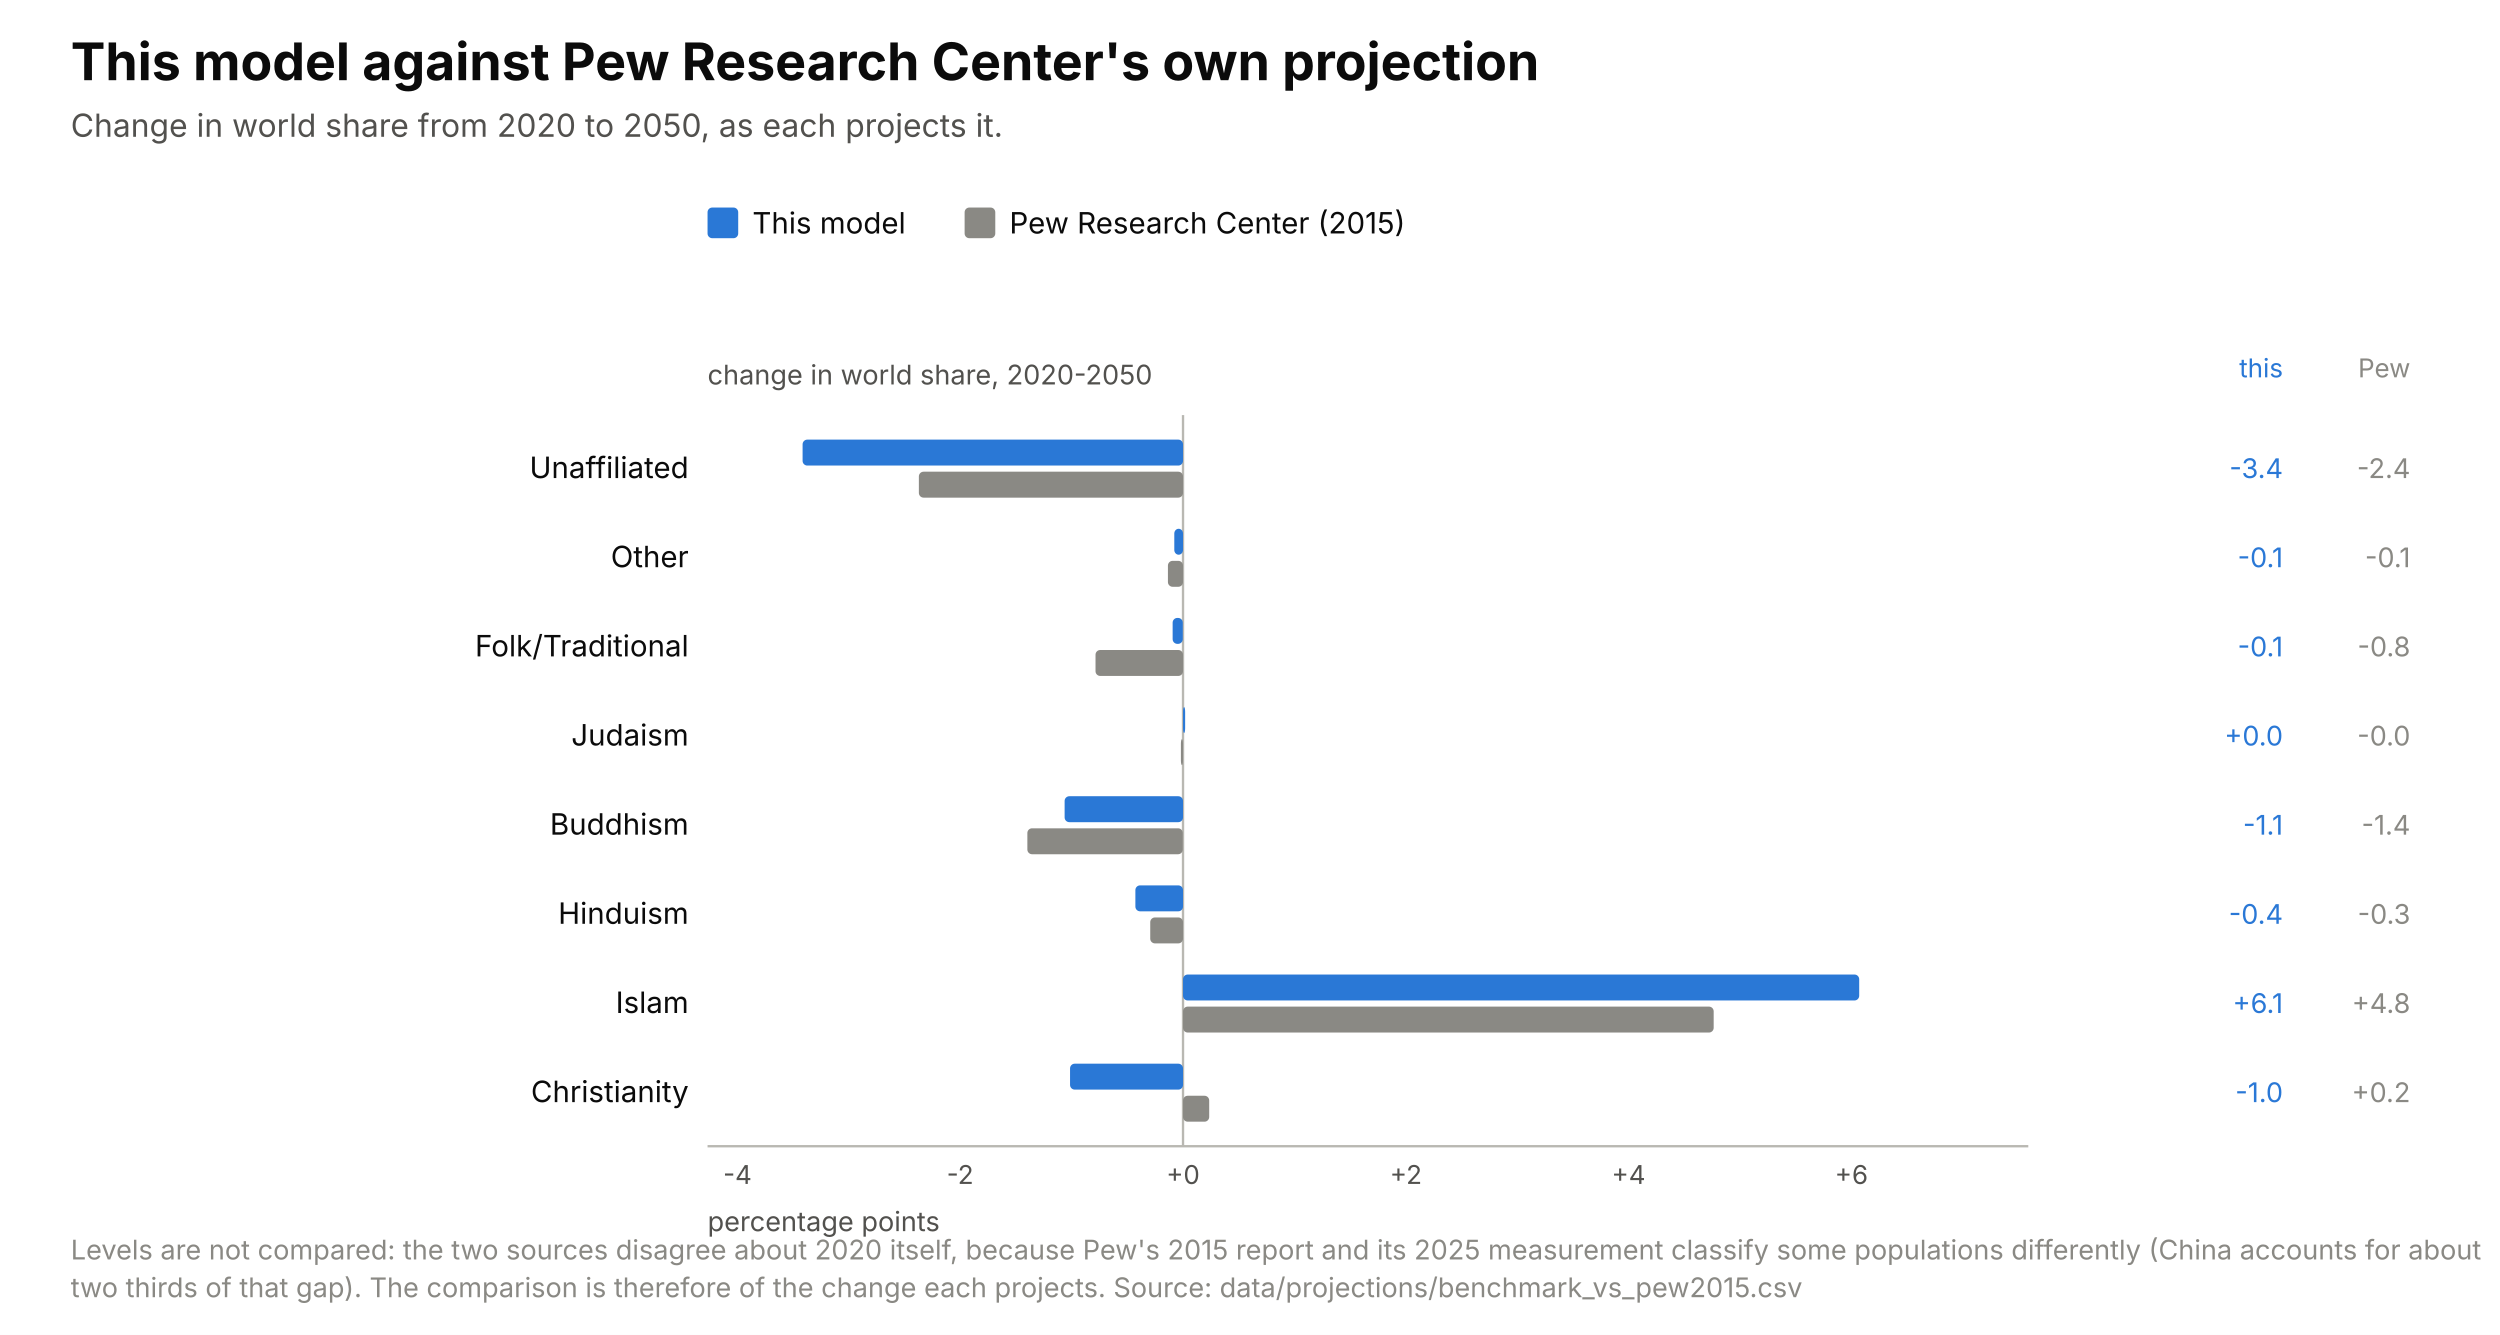
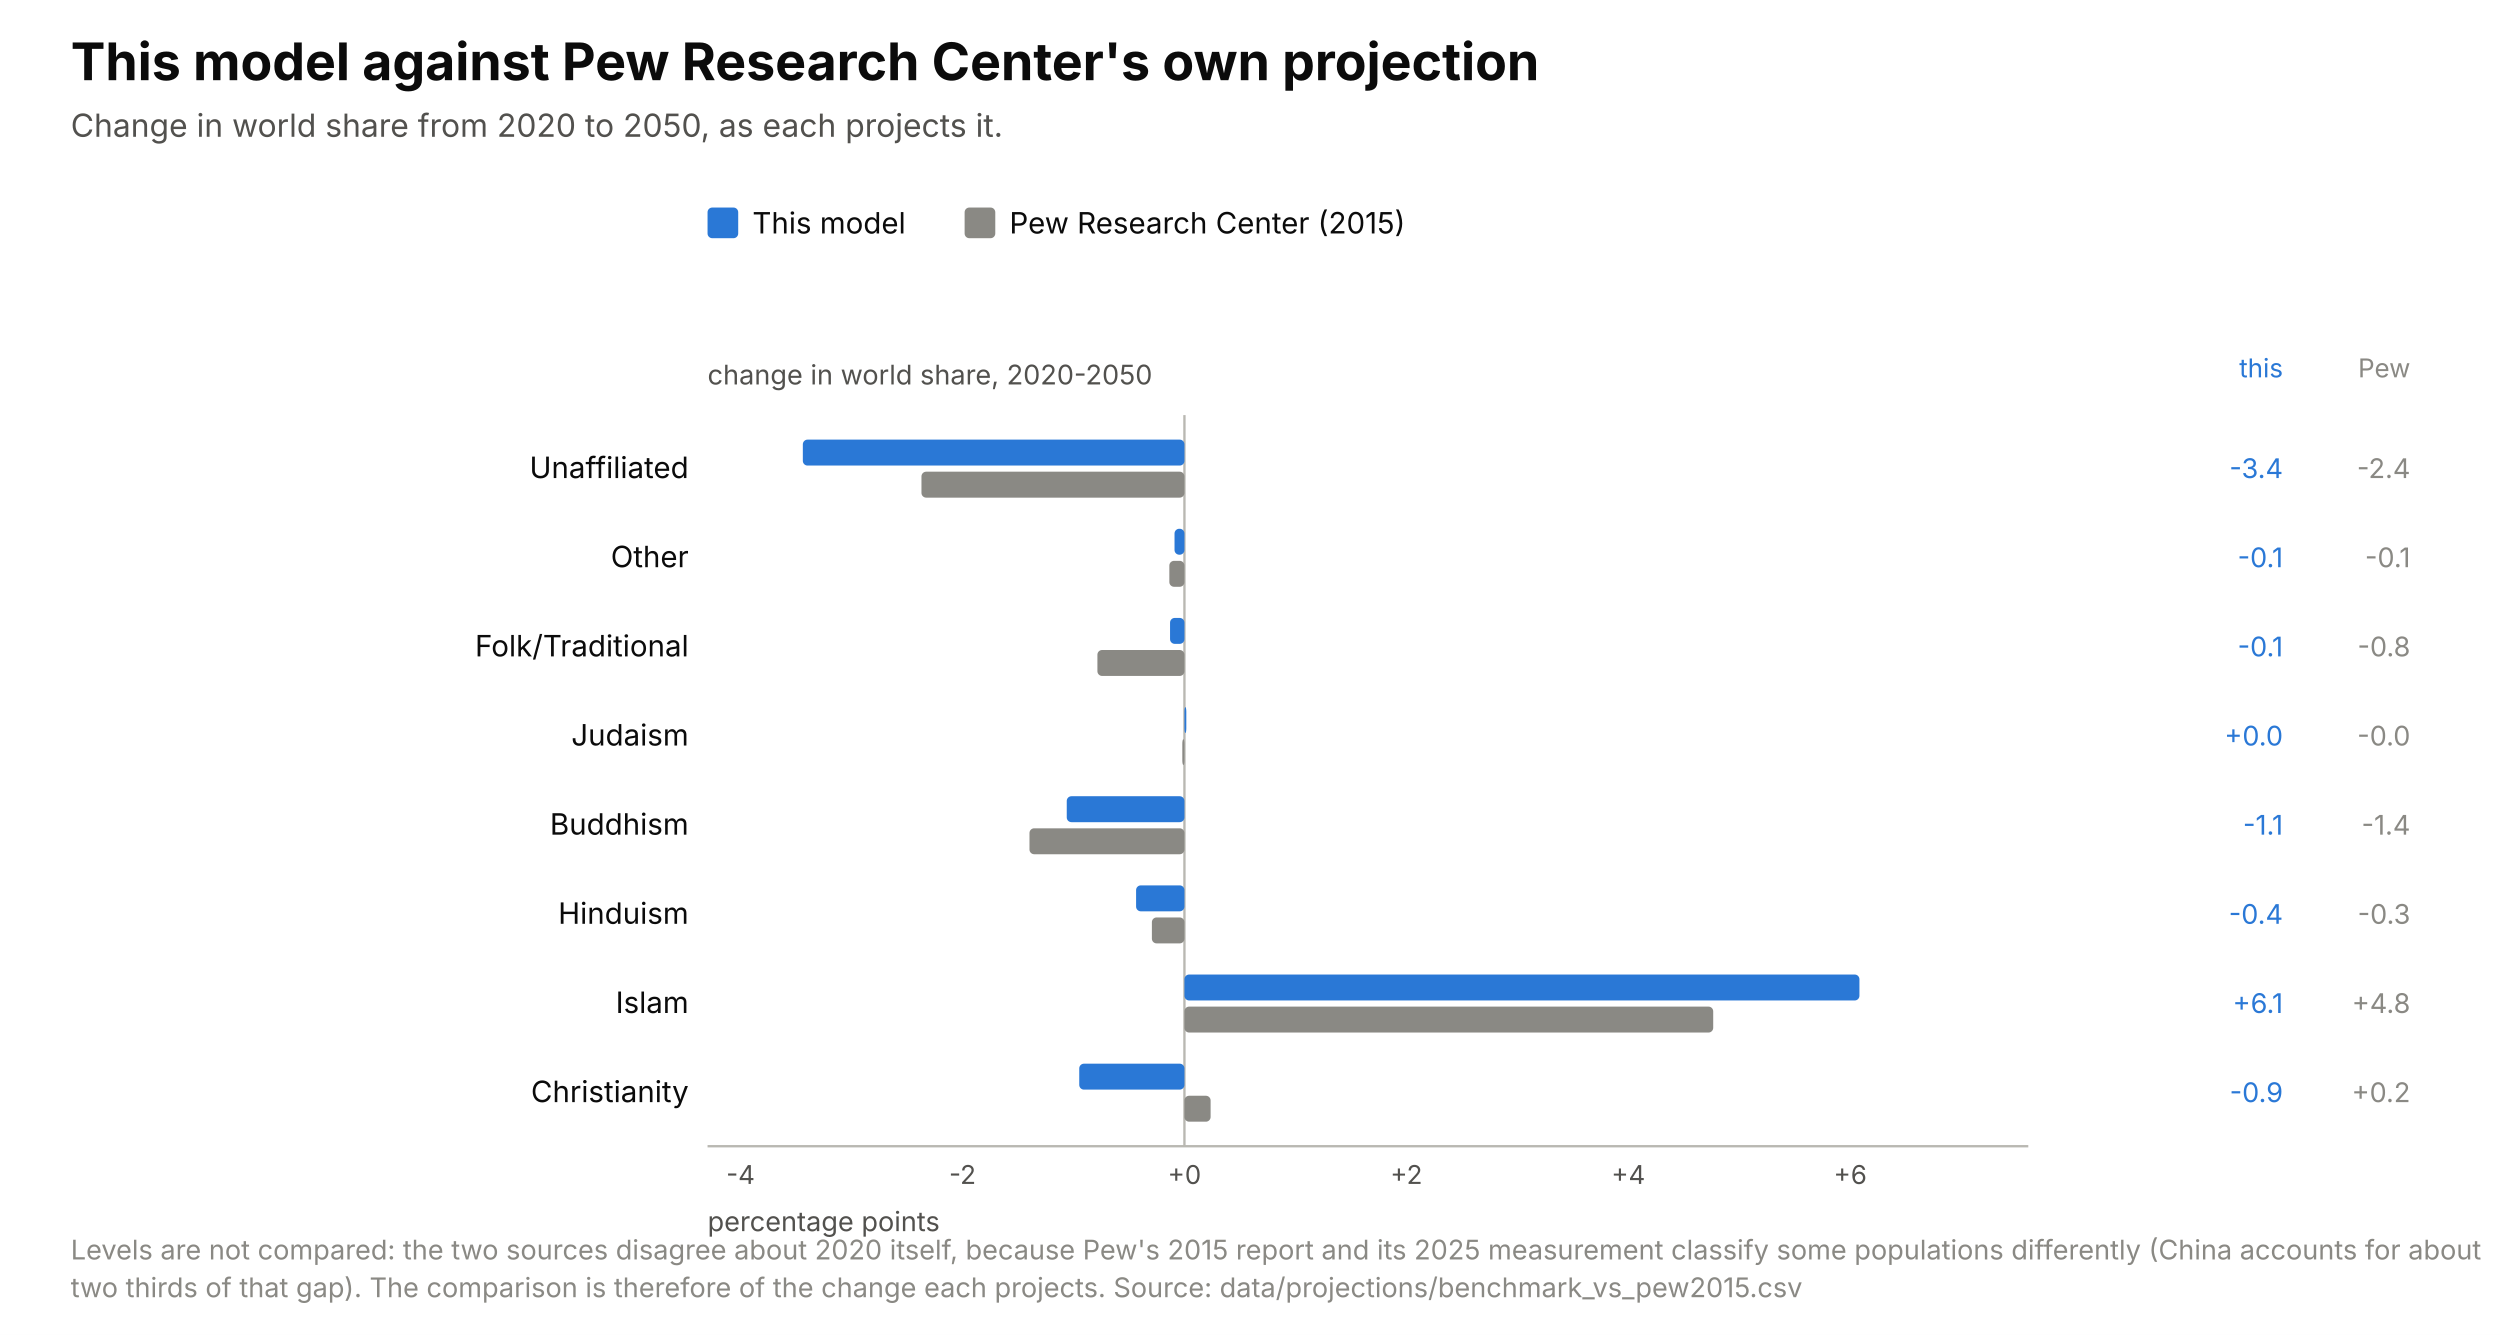
<svg xmlns="http://www.w3.org/2000/svg" viewBox="0 0 1060 566" role="img" font-family="system-ui,-apple-system,Segoe UI,sans-serif">
  <rect width="100%" height="100%" fill="#ffffff" />
  <text x="30" y="34" font-size="22" font-weight="700" fill="#0b0b0b">This model against Pew Research Center's own projection</text>
  <text x="30" y="58" font-size="13.5" fill="#52514e">Change in world share from 2020 to 2050, as each projects it.</text>
  <rect x="300.0" y="88.0" width="13" height="13" rx="2" fill="#2a78d6" />
  <text x="319.0" y="99.0" font-size="12.5" fill="#0b0b0b" text-anchor="start">This model</text>
  <rect x="409.0" y="88.0" width="13" height="13" rx="2" fill="#8a8984" />
  <text x="428.0" y="99.0" font-size="12.5" fill="#0b0b0b" text-anchor="start">Pew Research Center (2015)</text>
  <text x="968.0" y="160.0" font-size="11" fill="#2a78d6" text-anchor="end">this</text>
  <text x="1022.0" y="160.0" font-size="11" fill="#8a8984" text-anchor="end">Pew</text>
  <text x="300.0" y="163.0" font-size="11.5" fill="#52514e" text-anchor="start">change in world share, 2020-2050</text>
-   <text x="312.7" y="502.0" font-size="11" fill="#52514e" text-anchor="middle">-4</text>
-   <text x="407.1" y="502.0" font-size="11" fill="#52514e" text-anchor="middle">-2</text>
-   <text x="501.6" y="502.0" font-size="11" fill="#52514e" text-anchor="middle">+0</text>
-   <text x="596.1" y="502.0" font-size="11" fill="#52514e" text-anchor="middle">+2</text>
-   <text x="690.5" y="502.0" font-size="11" fill="#52514e" text-anchor="middle">+4</text>
-   <text x="785.0" y="502.0" font-size="11" fill="#52514e" text-anchor="middle">+6</text>
-   <line x1="501.6" y1="176.0" x2="501.6" y2="486.0" stroke="#b9b8b2" stroke-width="1" />
+   <text x="314.0" y="502.0" font-size="11" fill="#52514e" text-anchor="middle">-4</text>
+   <text x="408.1" y="502.0" font-size="11" fill="#52514e" text-anchor="middle">-2</text>
+   <text x="502.2" y="502.0" font-size="11" fill="#52514e" text-anchor="middle">+0</text>
+   <text x="596.3" y="502.0" font-size="11" fill="#52514e" text-anchor="middle">+2</text>
+   <text x="690.4" y="502.0" font-size="11" fill="#52514e" text-anchor="middle">+4</text>
+   <text x="784.5" y="502.0" font-size="11" fill="#52514e" text-anchor="middle">+6</text>
+   <line x1="502.2" y1="176.0" x2="502.2" y2="486.0" stroke="#b9b8b2" stroke-width="1" />
  <line x1="300.0" y1="486.0" x2="860.0" y2="486.0" stroke="#b9b8b2" stroke-width="1" />
-   <rect x="453.7" y="451.0" width="47.9" height="11" rx="2" fill="#2a78d6" />
-   <rect x="501.6" y="464.6" width="11.1" height="11" rx="2" fill="#8a8984" />
+   <rect x="457.6" y="451.0" width="44.6" height="11" rx="2" fill="#2a78d6" />
+   <rect x="502.2" y="464.6" width="11.1" height="11" rx="2" fill="#8a8984" />
  <text x="292.0" y="467.3" font-size="12.5" fill="#0b0b0b" text-anchor="end">Christianity</text>
-   <text x="968.0" y="467.3" font-size="11.5" fill="#2a78d6" text-anchor="end">-1.0</text>
+   <text x="968.0" y="467.3" font-size="11.5" fill="#2a78d6" text-anchor="end">-0.9</text>
  <text x="1022.0" y="467.3" font-size="11.5" fill="#8a8984" text-anchor="end">+0.2</text>
-   <rect x="501.6" y="413.2" width="286.7" height="11" rx="2" fill="#2a78d6" />
-   <rect x="501.6" y="426.8" width="225.0" height="11" rx="2" fill="#8a8984" />
+   <rect x="502.2" y="413.2" width="286.2" height="11" rx="2" fill="#2a78d6" />
+   <rect x="502.2" y="426.8" width="224.2" height="11" rx="2" fill="#8a8984" />
  <text x="292.0" y="429.5" font-size="12.5" fill="#0b0b0b" text-anchor="end">Islam</text>
  <text x="968.0" y="429.5" font-size="11.5" fill="#2a78d6" text-anchor="end">+6.1</text>
  <text x="1022.0" y="429.5" font-size="11.5" fill="#8a8984" text-anchor="end">+4.8</text>
-   <rect x="481.4" y="375.4" width="20.2" height="11" rx="2" fill="#2a78d6" />
-   <rect x="487.7" y="389.0" width="13.9" height="11" rx="2" fill="#8a8984" />
+   <rect x="481.7" y="375.4" width="20.5" height="11" rx="2" fill="#2a78d6" />
+   <rect x="488.4" y="389.0" width="13.8" height="11" rx="2" fill="#8a8984" />
  <text x="292.0" y="391.7" font-size="12.5" fill="#0b0b0b" text-anchor="end">Hinduism</text>
  <text x="968.0" y="391.7" font-size="11.5" fill="#2a78d6" text-anchor="end">-0.4</text>
  <text x="1022.0" y="391.7" font-size="11.5" fill="#8a8984" text-anchor="end">-0.3</text>
-   <rect x="451.4" y="337.6" width="50.2" height="11" rx="2" fill="#2a78d6" />
-   <rect x="435.6" y="351.2" width="65.9" height="11" rx="2" fill="#8a8984" />
+   <rect x="452.3" y="337.6" width="49.9" height="11" rx="2" fill="#2a78d6" />
+   <rect x="436.5" y="351.2" width="65.7" height="11" rx="2" fill="#8a8984" />
  <text x="292.0" y="353.9" font-size="12.5" fill="#0b0b0b" text-anchor="end">Buddhism</text>
  <text x="968.0" y="353.9" font-size="11.5" fill="#2a78d6" text-anchor="end">-1.1</text>
  <text x="1022.0" y="353.9" font-size="11.5" fill="#8a8984" text-anchor="end">-1.4</text>
-   <rect x="501.6" y="299.8" width="0.9" height="11" rx="2" fill="#2a78d6" />
-   <rect x="500.7" y="313.4" width="0.9" height="11" rx="2" fill="#8a8984" />
+   <rect x="502.2" y="299.8" width="0.8" height="11" rx="2" fill="#2a78d6" />
+   <rect x="501.3" y="313.4" width="0.9" height="11" rx="2" fill="#8a8984" />
  <text x="292.0" y="316.1" font-size="12.5" fill="#0b0b0b" text-anchor="end">Judaism</text>
  <text x="968.0" y="316.1" font-size="11.5" fill="#2a78d6" text-anchor="end">+0.0</text>
  <text x="1022.0" y="316.1" font-size="11.5" fill="#8a8984" text-anchor="end">-0.0</text>
-   <rect x="497.2" y="262.0" width="4.3" height="11" rx="2" fill="#2a78d6" />
-   <rect x="464.5" y="275.6" width="37.1" height="11" rx="2" fill="#8a8984" />
+   <rect x="496.1" y="262.0" width="6.1" height="11" rx="2" fill="#2a78d6" />
+   <rect x="465.3" y="275.6" width="36.9" height="11" rx="2" fill="#8a8984" />
  <text x="292.0" y="278.3" font-size="12.5" fill="#0b0b0b" text-anchor="end">Folk/Traditional</text>
  <text x="968.0" y="278.3" font-size="11.5" fill="#2a78d6" text-anchor="end">-0.1</text>
  <text x="1022.0" y="278.3" font-size="11.5" fill="#8a8984" text-anchor="end">-0.8</text>
-   <rect x="497.9" y="224.2" width="3.7" height="11" rx="2" fill="#2a78d6" />
-   <rect x="495.2" y="237.8" width="6.4" height="11" rx="2" fill="#8a8984" />
+   <rect x="498.0" y="224.2" width="4.2" height="11" rx="2" fill="#2a78d6" />
+   <rect x="495.8" y="237.8" width="6.4" height="11" rx="2" fill="#8a8984" />
  <text x="292.0" y="240.5" font-size="12.5" fill="#0b0b0b" text-anchor="end">Other</text>
  <text x="968.0" y="240.5" font-size="11.5" fill="#2a78d6" text-anchor="end">-0.1</text>
  <text x="1022.0" y="240.5" font-size="11.5" fill="#8a8984" text-anchor="end">-0.1</text>
-   <rect x="340.3" y="186.4" width="161.3" height="11" rx="2" fill="#2a78d6" />
-   <rect x="389.6" y="200.0" width="112.0" height="11" rx="2" fill="#8a8984" />
+   <rect x="340.4" y="186.4" width="161.8" height="11" rx="2" fill="#2a78d6" />
+   <rect x="390.7" y="200.0" width="111.5" height="11" rx="2" fill="#8a8984" />
  <text x="292.0" y="202.7" font-size="12.5" fill="#0b0b0b" text-anchor="end">Unaffiliated</text>
  <text x="968.0" y="202.7" font-size="11.5" fill="#2a78d6" text-anchor="end">-3.4</text>
  <text x="1022.0" y="202.7" font-size="11.5" fill="#8a8984" text-anchor="end">-2.4</text>
  <text x="300.0" y="522.0" font-size="11.5" fill="#52514e" text-anchor="start">percentage points</text>
  <text x="30.0" y="534.0" font-size="11.5" fill="#8a8984" text-anchor="start">Levels are not compared: the two sources disagree about 2020 itself, because Pew's 2015 report and its 2025 measurement classify some populations differently (China accounts for about</text>
  <text x="30.0" y="550.0" font-size="11.5" fill="#8a8984" text-anchor="start">two thirds of that gap). The comparison is therefore of the change each projects. Source: data/projections/benchmark_vs_pew2015.csv</text>
</svg>
